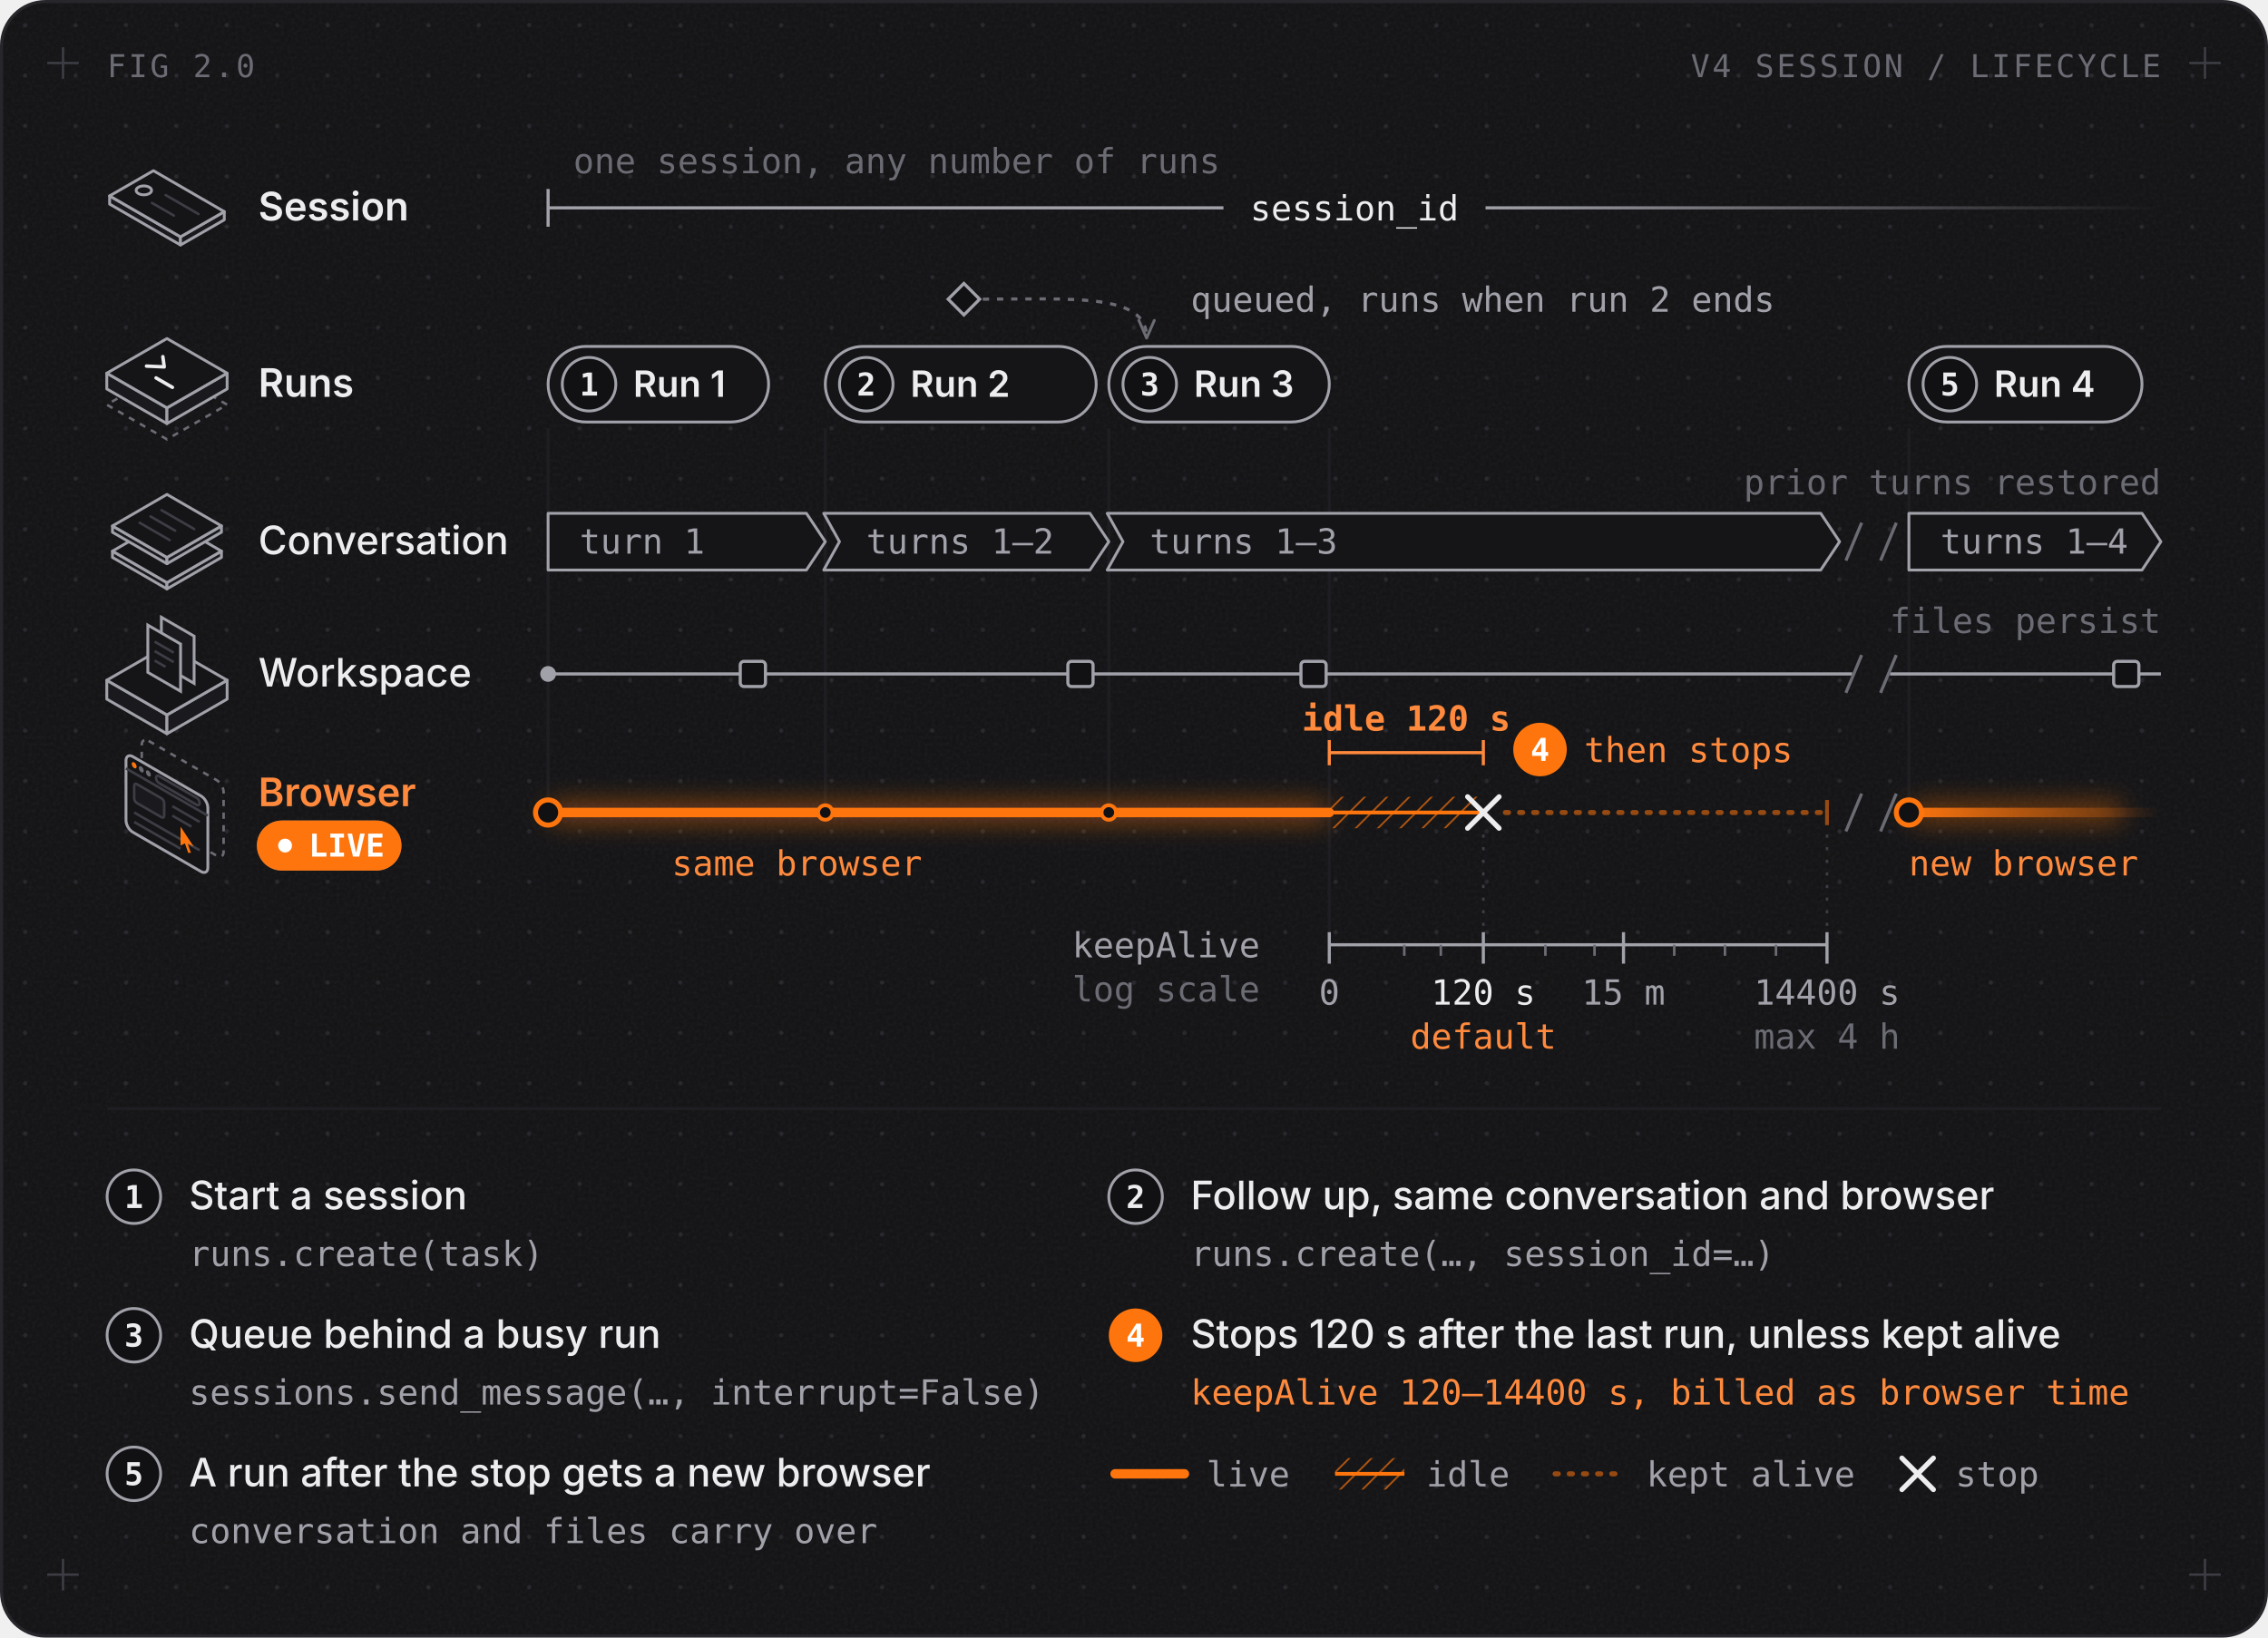
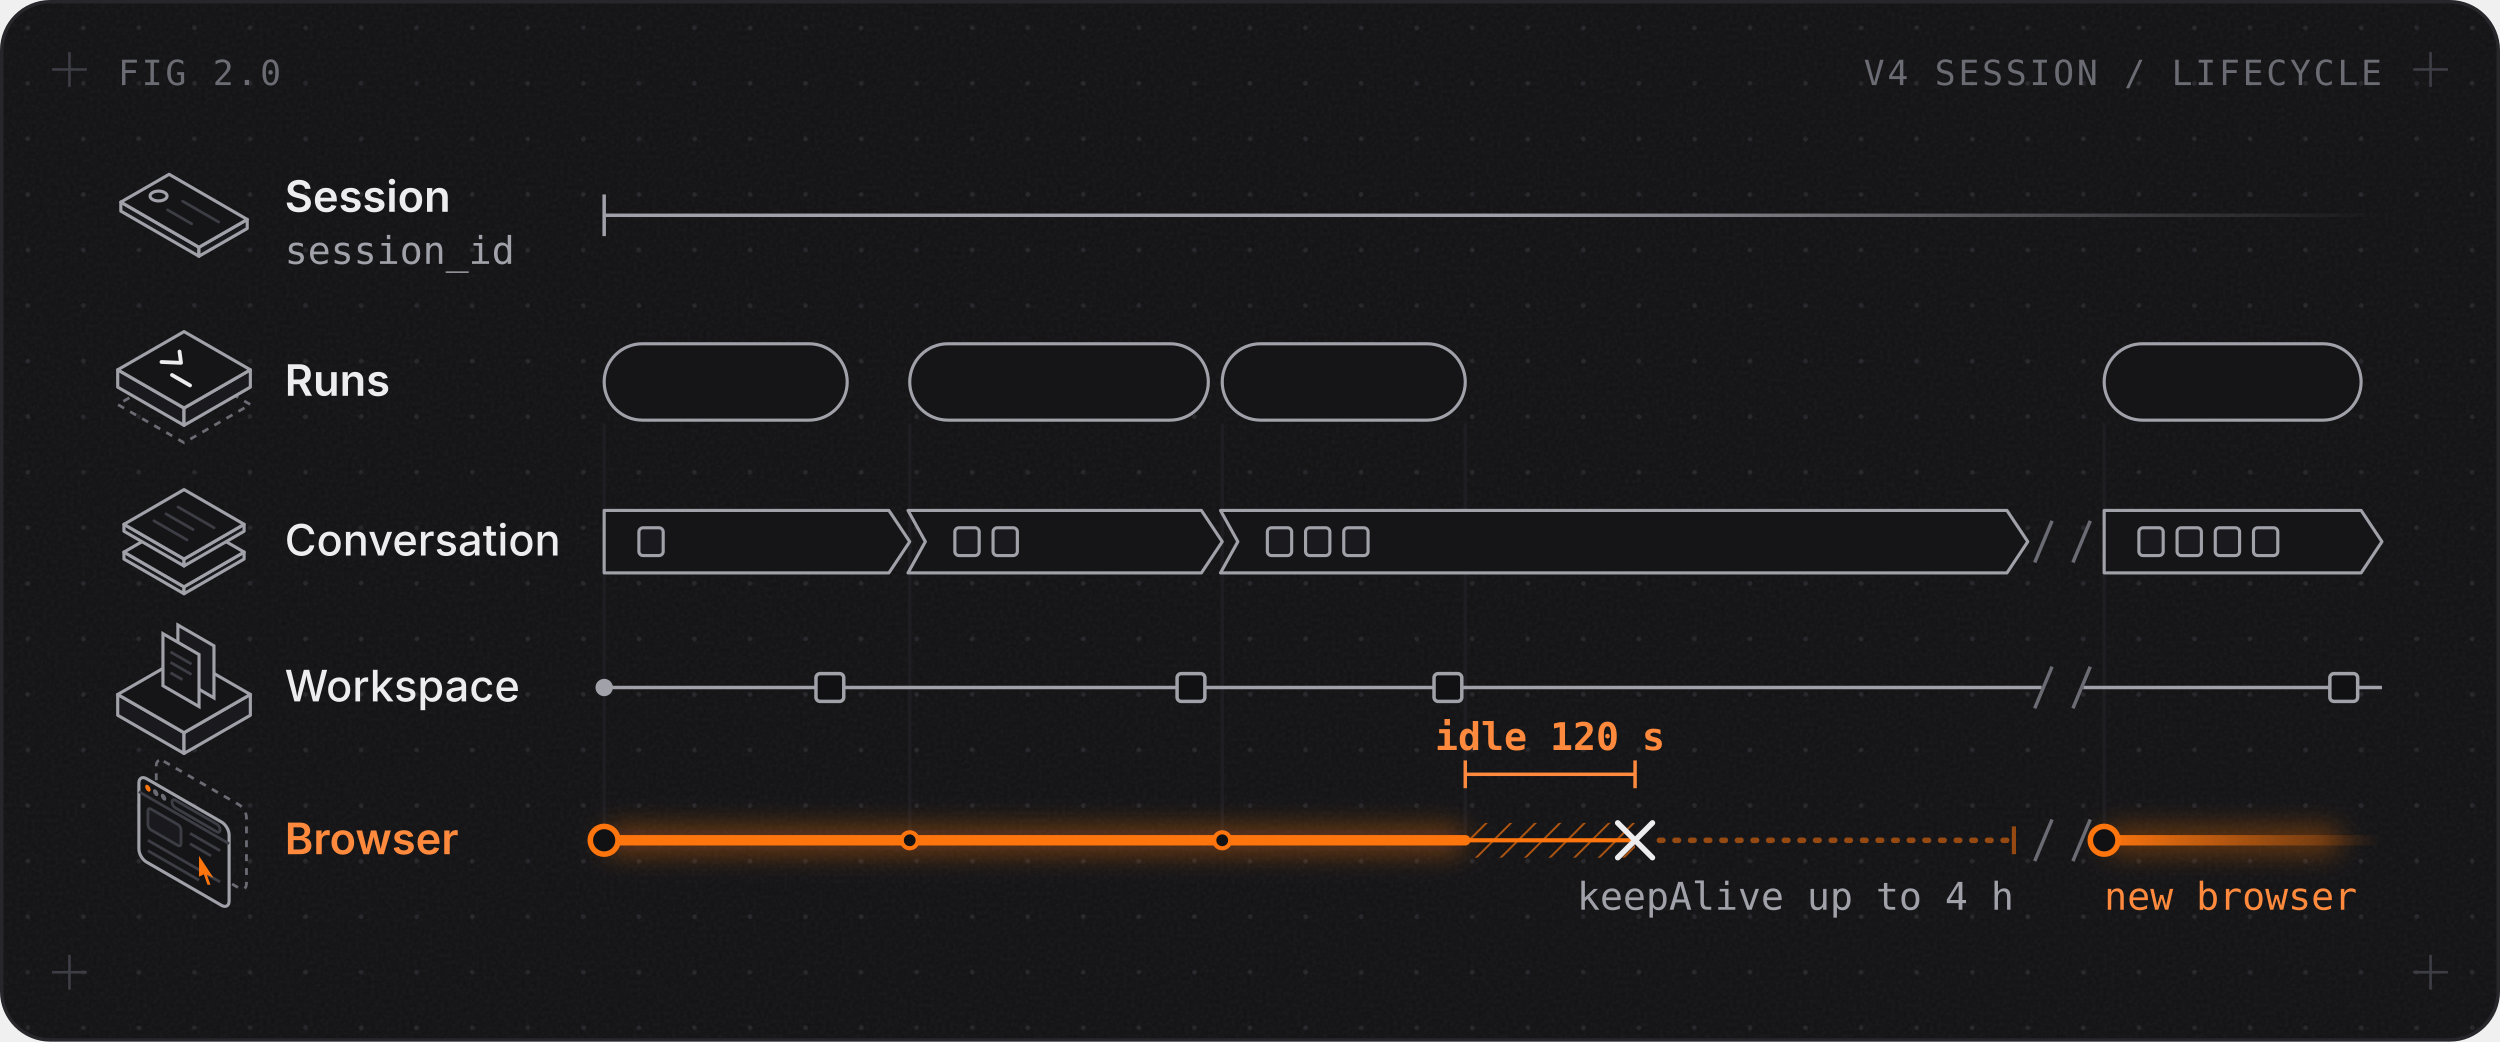
- <svg xmlns="http://www.w3.org/2000/svg" viewBox="0 0 720 520" width="720" height="520" role="img" aria-labelledby="t d" fill="none">
-   <style>.s{font-family:Geist, Inter, -apple-system, BlinkMacSystemFont, 'Segoe UI', Helvetica, Arial, sans-serif}.m{font-family:'Geist Mono', ui-monospace, SFMono-Regular, Menlo, monospace}text{font-kerning:normal}@keyframes cur{0%,100%{transform:translate(0,0)}35%{transform:translate(-6px,-4px)}70%{transform:translate(-11px,1px)}}@media (prefers-reduced-motion:no-preference){.cur{animation:cur 6s ease-in-out infinite}}@keyframes lv{0%,46.39%{fill-opacity:1;stroke-opacity:1}46.79%,67.10%{fill-opacity:0;stroke-opacity:0}67.50%,100%{fill-opacity:1;stroke-opacity:1}}@keyframes lvd{0%,100%{transform:scale(1)}50%{transform:scale(.45)}}.lvd{transform-box:fill-box;transform-origin:center}@media (prefers-reduced-motion:no-preference){.lv{animation:lv 12s linear infinite}.lvd{animation:lvd 1.6s ease-in-out infinite}}@keyframes r1{0%,0.00%{fill-opacity:0;stroke-opacity:0}0.40%,10.64%{fill-opacity:1;stroke-opacity:1}10.94%,100%{fill-opacity:0;stroke-opacity:0}}@media (prefers-reduced-motion:no-preference){.r1{animation:r1 12s linear infinite}}@keyframes r2{0%,13.45%{fill-opacity:0;stroke-opacity:0}13.75%,26.89%{fill-opacity:1;stroke-opacity:1}27.19%,100%{fill-opacity:0;stroke-opacity:0}}@media (prefers-reduced-motion:no-preference){.r2{animation:r2 12s linear infinite}}@keyframes r3{0%,27.51%{fill-opacity:0;stroke-opacity:0}27.81%,38.45%{fill-opacity:1;stroke-opacity:1}38.75%,100%{fill-opacity:0;stroke-opacity:0}}@media (prefers-reduced-motion:no-preference){.r3{animation:r3 12s linear infinite}}@keyframes r5{0%,67.20%{fill-opacity:0;stroke-opacity:0}67.50%,78.76%{fill-opacity:1;stroke-opacity:1}79.06%,100%{fill-opacity:0;stroke-opacity:0}}@media (prefers-reduced-motion:no-preference){.r5{animation:r5 12s linear infinite}}@keyframes w1{0%,9.70%{fill-opacity:0;stroke-opacity:0}10.00%,80.00%{fill-opacity:1;stroke-opacity:1}86.00%,100%{fill-opacity:0;stroke-opacity:0}}@media (prefers-reduced-motion:no-preference){.w1{animation:w1 12s linear infinite}}@keyframes w2{0%,25.95%{fill-opacity:0;stroke-opacity:0}26.25%,80.00%{fill-opacity:1;stroke-opacity:1}86.00%,100%{fill-opacity:0;stroke-opacity:0}}@media (prefers-reduced-motion:no-preference){.w2{animation:w2 12s linear infinite}}@keyframes w3{0%,37.51%{fill-opacity:0;stroke-opacity:0}37.81%,80.00%{fill-opacity:1;stroke-opacity:1}86.00%,100%{fill-opacity:0;stroke-opacity:0}}@media (prefers-reduced-motion:no-preference){.w3{animation:w3 12s linear infinite}}@keyframes w5{0%,77.83%{fill-opacity:0;stroke-opacity:0}78.12%,80.00%{fill-opacity:1;stroke-opacity:1}86.00%,100%{fill-opacity:0;stroke-opacity:0}}@media (prefers-reduced-motion:no-preference){.w5{animation:w5 12s linear infinite}}@keyframes idl{0%,38.45%{fill-opacity:0;stroke-opacity:0}38.75%,46.09%{fill-opacity:.22;stroke-opacity:1}46.39%,100%{fill-opacity:0;stroke-opacity:0}}@media (prefers-reduced-motion:no-preference){.idl{animation:idl 12s linear infinite}}@keyframes ph{0%{transform:translateX(0)}80%,100%{transform:translateX(512px)}}@keyframes phl{0%,1%{stroke-opacity:0}4%,80%{stroke-opacity:1}86%,100%{stroke-opacity:0}}@keyframes phd{0%,46.39%{fill-opacity:1;stroke-opacity:1}46.79%,67.10%{fill-opacity:0;stroke-opacity:0}67.50%,80%{fill-opacity:1;stroke-opacity:1}86%,100%{fill-opacity:0;stroke-opacity:0}}@media (prefers-reduced-motion:no-preference){.ph{animation:ph 12s linear infinite}.phl{animation:phl 12s linear infinite}.phd{animation:phd 12s linear infinite}}</style>
+ <svg xmlns="http://www.w3.org/2000/svg" viewBox="0 0 720 300" width="720" height="300" role="img" aria-labelledby="t d" fill="none">
+   <style>.s{font-family:Geist, Inter, -apple-system, BlinkMacSystemFont, 'Segoe UI', Helvetica, Arial, sans-serif}.m{font-family:'Geist Mono', ui-monospace, SFMono-Regular, Menlo, monospace}text{font-kerning:normal}@keyframes cur{0%,100%{transform:translate(0,0)}35%{transform:translate(-6px,-4px)}70%{transform:translate(-11px,1px)}}@media (prefers-reduced-motion:no-preference){.cur{animation:cur 6s ease-in-out infinite}}@keyframes r1{0%,0.00%{fill-opacity:0;stroke-opacity:0}0.40%,10.64%{fill-opacity:1;stroke-opacity:1}10.94%,100%{fill-opacity:0;stroke-opacity:0}}@media (prefers-reduced-motion:no-preference){.r1{animation:r1 12s linear infinite}}@keyframes r2{0%,13.45%{fill-opacity:0;stroke-opacity:0}13.75%,26.89%{fill-opacity:1;stroke-opacity:1}27.19%,100%{fill-opacity:0;stroke-opacity:0}}@media (prefers-reduced-motion:no-preference){.r2{animation:r2 12s linear infinite}}@keyframes r3{0%,27.51%{fill-opacity:0;stroke-opacity:0}27.81%,38.45%{fill-opacity:1;stroke-opacity:1}38.75%,100%{fill-opacity:0;stroke-opacity:0}}@media (prefers-reduced-motion:no-preference){.r3{animation:r3 12s linear infinite}}@keyframes r5{0%,67.20%{fill-opacity:0;stroke-opacity:0}67.50%,78.76%{fill-opacity:1;stroke-opacity:1}79.06%,100%{fill-opacity:0;stroke-opacity:0}}@media (prefers-reduced-motion:no-preference){.r5{animation:r5 12s linear infinite}}@keyframes w1{0%,9.70%{fill-opacity:0;stroke-opacity:0}10.00%,80.00%{fill-opacity:1;stroke-opacity:1}86.00%,100%{fill-opacity:0;stroke-opacity:0}}@media (prefers-reduced-motion:no-preference){.w1{animation:w1 12s linear infinite}}@keyframes w2{0%,25.95%{fill-opacity:0;stroke-opacity:0}26.25%,80.00%{fill-opacity:1;stroke-opacity:1}86.00%,100%{fill-opacity:0;stroke-opacity:0}}@media (prefers-reduced-motion:no-preference){.w2{animation:w2 12s linear infinite}}@keyframes w3{0%,37.51%{fill-opacity:0;stroke-opacity:0}37.81%,80.00%{fill-opacity:1;stroke-opacity:1}86.00%,100%{fill-opacity:0;stroke-opacity:0}}@media (prefers-reduced-motion:no-preference){.w3{animation:w3 12s linear infinite}}@keyframes w5{0%,77.83%{fill-opacity:0;stroke-opacity:0}78.12%,80.00%{fill-opacity:1;stroke-opacity:1}86.00%,100%{fill-opacity:0;stroke-opacity:0}}@media (prefers-reduced-motion:no-preference){.w5{animation:w5 12s linear infinite}}@keyframes idl{0%,38.45%{fill-opacity:0;stroke-opacity:0}38.75%,46.09%{fill-opacity:.22;stroke-opacity:1}46.39%,100%{fill-opacity:0;stroke-opacity:0}}@media (prefers-reduced-motion:no-preference){.idl{animation:idl 12s linear infinite}}@keyframes ph{0%{transform:translateX(0)}80%,100%{transform:translateX(512px)}}@keyframes phl{0%,1%{stroke-opacity:0}4%,80%{stroke-opacity:1}86%,100%{stroke-opacity:0}}@keyframes phd{0%,46.39%{fill-opacity:1;stroke-opacity:1}46.79%,67.10%{fill-opacity:0;stroke-opacity:0}67.50%,80%{fill-opacity:1;stroke-opacity:1}86%,100%{fill-opacity:0;stroke-opacity:0}}@media (prefers-reduced-motion:no-preference){.ph{animation:ph 12s linear infinite}.phl{animation:phl 12s linear infinite}.phd{animation:phd 12s linear infinite}}</style>
  <defs>
    <pattern id="dots" width="16" height="16" patternUnits="userSpaceOnUse">
      <circle cx="8" cy="8" r="0.7" fill="#232328" />
    </pattern>
    <filter id="grain" x="0" y="0" width="100%" height="100%">
      <feTurbulence type="fractalNoise" baseFrequency="0.9" numOctaves="2" seed="7" stitchTiles="stitch" />
      <feColorMatrix values="0 0 0 0 0.5  0 0 0 0 0.5  0 0 0 0 0.5  0 0 0 0.07 0" />
    </filter>
    <clipPath id="card">
-       <rect x="0.5" y="0.5" width="719" height="519" rx="14" />
+       <rect x="0.5" y="0.5" width="719" height="299" rx="14" />
    </clipPath>
    <marker id="ah3" viewBox="0 0 10 10" refX="8.5" refY="5" markerWidth="7" markerHeight="7" orient="auto">
      <path d="M1 1.5 L9 5 L1 8.5" stroke="#6B6B74" stroke-width="1.3" fill="none" stroke-linecap="round" stroke-linejoin="round" />
    </marker>
    <pattern id="hatch" width="5" height="5" patternUnits="userSpaceOnUse" patternTransform="rotate(45)">
      <line x1="0" y1="0" x2="0" y2="5" stroke="#FE750E" stroke-width="1.2" stroke-opacity=".6" />
    </pattern>
    <linearGradient id="fade" x1="0" x2="1">
      <stop offset="0" stop-color="#FE750E" />
      <stop offset="1" stop-color="#FE750E" stop-opacity="0" />
    </linearGradient>
    <linearGradient id="fadeI" x1="0" x2="1">
      <stop offset="0" stop-color="#A1A1AA" />
      <stop offset="1" stop-color="#A1A1AA" stop-opacity="0" />
    </linearGradient>
-     <filter id="glow" filterUnits="userSpaceOnUse" x="0" y="0" width="720" height="520">
+     <filter id="glow" filterUnits="userSpaceOnUse" x="0" y="0" width="720" height="300">
      <feGaussianBlur stdDeviation="4" />
    </filter>
  </defs>
-   <rect x="0.5" y="0.5" width="719" height="519" rx="14" fill="#111113" />
+   <rect x="0.5" y="0.5" width="719" height="299" rx="14" fill="#111113" />
  <g clip-path="url(#card)">
-     <rect width="720" height="520" fill="url(#dots)" />
-     <rect width="720" height="520" filter="url(#grain)" />
+     <rect width="720" height="300" fill="url(#dots)" />
+     <rect width="720" height="300" filter="url(#grain)" />
  </g>
-   <rect x="0.5" y="0.5" width="719" height="519" rx="14" fill="none" stroke="#26262B" />
+   <rect x="0.5" y="0.5" width="719" height="299" rx="14" fill="none" stroke="#26262B" />
  <path d="M15 20h10M20 15v10" stroke="#3D3D45" stroke-width="0.75" />
  <path d="M695 20h10M700 15v10" stroke="#3D3D45" stroke-width="0.75" />
-   <path d="M15 500h10M20 495v10" stroke="#3D3D45" stroke-width="0.75" />
-   <path d="M695 500h10M700 495v10" stroke="#3D3D45" stroke-width="0.75" />
+   <path d="M15 280h10M20 275v10" stroke="#3D3D45" stroke-width="0.75" />
+   <path d="M695 280h10M700 275v10" stroke="#3D3D45" stroke-width="0.75" />
  <text x="34.0" y="24.5" font-size="10" fill="#6B6B74" letter-spacing="0.08em" class="m">FIG 2.0</text>
  <text x="686.0" y="24.5" font-size="10" fill="#6B6B74" text-anchor="end" letter-spacing="0.08em" class="m">V4 SESSION / LIFECYCLE</text>
-   <polygon points="34.8,62.2 57.3,75.2 57.3,77.8 34.8,64.8" fill="#1A1A1E" stroke="#A1A1AA" stroke-width="0.9" stroke-linejoin="round" />
-   <polygon points="71.2,67.2 57.3,75.2 57.3,77.8 71.2,69.8" fill="#1A1A1E" stroke="#A1A1AA" stroke-width="0.9" stroke-linejoin="round" />
-   <polygon points="48.7,54.2 71.2,67.2 57.3,75.2 34.8,62.2" fill="#151518" stroke="#A1A1AA" stroke-width="0.9" stroke-linejoin="round" />
-   <g transform="matrix(0.866,0.5,-0.866,0.5,48.7,54.2)">
+   <polygon points="34.8,58.2 57.3,71.2 57.3,73.8 34.8,60.8" fill="#1A1A1E" stroke="#A1A1AA" stroke-width="0.9" stroke-linejoin="round" />
+   <polygon points="71.2,63.2 57.3,71.2 57.3,73.8 71.2,65.8" fill="#1A1A1E" stroke="#A1A1AA" stroke-width="0.9" stroke-linejoin="round" />
+   <polygon points="48.7,50.2 71.2,63.2 57.3,71.2 34.8,58.2" fill="#151518" stroke="#A1A1AA" stroke-width="0.9" stroke-linejoin="round" />
+   <g transform="matrix(0.866,0.5,-0.866,0.5,48.7,50.2)">
    <circle cx="4.5" cy="8" r="2" stroke="#A1A1AA" stroke-width="0.9" vector-effect="non-scaling-stroke" />
    <path d="M10 5.5h12M10 10.5h8" stroke="#3D3D45" stroke-width="0.8" stroke-linecap="round" vector-effect="non-scaling-stroke" />
  </g>
-   <text x="82.0" y="70.0" font-size="12.5" fill="#EDEDEF" font-weight="600" class="s">Session</text>
-   <polygon points="53.0,117.5 72.1,128.5 53.0,139.5 33.9,128.5" stroke="#6B6B74" stroke-width="0.8" stroke-dasharray="2 2" />
-   <polygon points="33.9,118.5 53.0,129.5 53.0,134.5 33.9,123.5" fill="#1A1A1E" stroke="#A1A1AA" stroke-width="0.9" stroke-linejoin="round" />
-   <polygon points="72.1,118.5 53.0,129.5 53.0,134.5 72.1,123.5" fill="#1A1A1E" stroke="#A1A1AA" stroke-width="0.9" stroke-linejoin="round" />
-   <polygon points="53.0,107.5 72.1,118.5 53.0,129.5 33.9,118.5" fill="#151518" stroke="#A1A1AA" stroke-width="0.9" stroke-linejoin="round" />
-   <g transform="matrix(0.866,0.5,-0.866,0.5,53.0,107.5)">
+   <text x="82.0" y="61.0" font-size="12.5" fill="#EDEDEF" font-weight="600" class="s">Session</text>
+   <text x="82.0" y="76.0" font-size="11" fill="#A1A1AA" class="m">session_id</text>
+   <polygon points="53.0,105.5 72.1,116.5 53.0,127.5 33.9,116.5" stroke="#6B6B74" stroke-width="0.8" stroke-dasharray="2 2" />
+   <polygon points="33.9,106.5 53.0,117.5 53.0,122.5 33.9,111.5" fill="#1A1A1E" stroke="#A1A1AA" stroke-width="0.9" stroke-linejoin="round" />
+   <polygon points="72.1,106.5 53.0,117.5 53.0,122.5 72.1,111.5" fill="#1A1A1E" stroke="#A1A1AA" stroke-width="0.9" stroke-linejoin="round" />
+   <polygon points="53.0,95.5 72.1,106.5 53.0,117.5 33.9,106.5" fill="#151518" stroke="#A1A1AA" stroke-width="0.9" stroke-linejoin="round" />
+   <g transform="matrix(0.866,0.5,-0.866,0.5,53.0,95.5)">
    <path d="M5 6.5l3.5 3l-3.5 3M10.5 14.5h6" stroke="#EDEDEF" stroke-width="1.1" stroke-linecap="round" stroke-linejoin="round" vector-effect="non-scaling-stroke" />
  </g>
-   <polygon points="35.7,175.0 53.0,185.0 53.0,187.0 35.7,177.0" fill="#1A1A1E" stroke="#A1A1AA" stroke-width="0.9" stroke-linejoin="round" />
-   <polygon points="70.3,175.0 53.0,185.0 53.0,187.0 70.3,177.0" fill="#1A1A1E" stroke="#A1A1AA" stroke-width="0.9" stroke-linejoin="round" />
-   <polygon points="53.0,165.0 70.3,175.0 53.0,185.0 35.7,175.0" fill="#151518" stroke="#A1A1AA" stroke-width="0.9" stroke-linejoin="round" />
-   <polygon points="35.7,167.0 53.0,177.0 53.0,179.0 35.7,169.0" fill="#1A1A1E" stroke="#A1A1AA" stroke-width="0.9" stroke-linejoin="round" />
-   <polygon points="70.3,167.0 53.0,177.0 53.0,179.0 70.3,169.0" fill="#1A1A1E" stroke="#A1A1AA" stroke-width="0.9" stroke-linejoin="round" />
-   <polygon points="53.0,157.0 70.3,167.0 53.0,177.0 35.7,167.0" fill="#151518" stroke="#A1A1AA" stroke-width="0.9" stroke-linejoin="round" />
-   <g transform="matrix(0.866,0.5,-0.866,0.5,53.0,157.0)">
+   <polygon points="35.7,159.0 53.0,169.0 53.0,171.0 35.7,161.0" fill="#1A1A1E" stroke="#A1A1AA" stroke-width="0.9" stroke-linejoin="round" />
+   <polygon points="70.3,159.0 53.0,169.0 53.0,171.0 70.3,161.0" fill="#1A1A1E" stroke="#A1A1AA" stroke-width="0.9" stroke-linejoin="round" />
+   <polygon points="53.0,149.0 70.3,159.0 53.0,169.0 35.7,159.0" fill="#151518" stroke="#A1A1AA" stroke-width="0.9" stroke-linejoin="round" />
+   <polygon points="35.7,151.0 53.0,161.0 53.0,163.0 35.7,153.0" fill="#1A1A1E" stroke="#A1A1AA" stroke-width="0.9" stroke-linejoin="round" />
+   <polygon points="70.3,151.0 53.0,161.0 53.0,163.0 70.3,153.0" fill="#1A1A1E" stroke="#A1A1AA" stroke-width="0.9" stroke-linejoin="round" />
+   <polygon points="53.0,141.0 70.3,151.0 53.0,161.0 35.7,151.0" fill="#151518" stroke="#A1A1AA" stroke-width="0.9" stroke-linejoin="round" />
+   <g transform="matrix(0.866,0.5,-0.866,0.5,53.0,141.0)">
    <path d="M4 6h12M4 10h9M4 14h11" stroke="#3D3D45" stroke-width="0.8" stroke-linecap="round" vector-effect="non-scaling-stroke" />
  </g>
-   <polygon points="33.9,216.0 53.0,227.0 53.0,233.0 33.9,222.0" fill="#1A1A1E" stroke="#A1A1AA" stroke-width="0.9" stroke-linejoin="round" />
-   <polygon points="72.1,216.0 53.0,227.0 53.0,233.0 72.1,222.0" fill="#1A1A1E" stroke="#A1A1AA" stroke-width="0.9" stroke-linejoin="round" />
-   <polygon points="53.0,205.0 72.1,216.0 53.0,227.0 33.9,216.0" fill="#151518" stroke="#A1A1AA" stroke-width="0.9" stroke-linejoin="round" />
-   <g transform="matrix(0.866,0.5,0,1,46.9,214.5)">
+   <polygon points="33.9,200.0 53.0,211.0 53.0,217.0 33.9,206.0" fill="#1A1A1E" stroke="#A1A1AA" stroke-width="0.9" stroke-linejoin="round" />
+   <polygon points="72.1,200.0 53.0,211.0 53.0,217.0 72.1,206.0" fill="#1A1A1E" stroke="#A1A1AA" stroke-width="0.9" stroke-linejoin="round" />
+   <polygon points="53.0,189.0 72.1,200.0 53.0,211.0 33.9,200.0" fill="#151518" stroke="#A1A1AA" stroke-width="0.9" stroke-linejoin="round" />
+   <g transform="matrix(0.866,0.5,0,1,46.9,198.5)">
    <rect x="5" y="-21" width="12" height="15" fill="#1A1A1E" stroke="#A1A1AA" stroke-width="0.9" vector-effect="non-scaling-stroke" />
  </g>
-   <g transform="matrix(0.866,0.5,0,1,42.6,217.0)">
+   <g transform="matrix(0.866,0.5,0,1,42.6,201.0)">
    <rect x="5" y="-21" width="12" height="15" fill="#151518" stroke="#A1A1AA" stroke-width="0.9" vector-effect="non-scaling-stroke" />
    <path d="M7.5 -17h7M7.5 -14h7M7.5 -11h4" stroke="#3D3D45" stroke-width="0.8" vector-effect="non-scaling-stroke" />
  </g>
-   <g transform="matrix(0.866,0.5,0,1,45.0,258.0)">
+   <g transform="matrix(0.866,0.5,0,1,45.0,242.0)">
    <rect x="0" y="-24" width="30" height="24" rx="2.5" stroke="#6B6B74" stroke-width="0.8" stroke-dasharray="2 2" vector-effect="non-scaling-stroke" />
  </g>
-   <g transform="matrix(0.866,0.5,0,1,40.0,263.0)">
+   <g transform="matrix(0.866,0.5,0,1,40.0,247.0)">
    <rect x="0" y="-24" width="30" height="24" rx="2.5" fill="#151518" stroke="#A1A1AA" stroke-width="0.9" vector-effect="non-scaling-stroke" />
    <path d="M0 -19H30" stroke="#3D3D45" stroke-width="0.8" vector-effect="non-scaling-stroke" />
    <circle cx="3" cy="-21.5" r="0.9" fill="#FE750E" />
    <circle cx="5.6" cy="-21.5" r="0.9" fill="#6B6B74" />
    <circle cx="8.2" cy="-21.5" r="0.9" fill="#6B6B74" />
    <rect x="11" y="-22.6" width="16" height="2.2" rx="1.1" stroke="#3D3D45" stroke-width="0.8" vector-effect="non-scaling-stroke" />
    <rect x="3" y="-16" width="11" height="6" rx="1" fill="#1A1A1E" stroke="#3D3D45" stroke-width="0.8" vector-effect="non-scaling-stroke" />
    <path d="M17 -15.5h10M17 -12.5h7M3 -6.5h24M3 -3.5h17" stroke="#3D3D45" stroke-width="0.8" vector-effect="non-scaling-stroke" />
    <g class="cur">
      <path d="M20 -10.5l0 6l1.6 -1.5l1.2 2.4l1 -.5l-1.2 -2.3l2.2 -.2z" fill="#FE750E" />
    </g>
  </g>
-   <text x="82.0" y="126.0" font-size="12.5" fill="#EDEDEF" font-weight="600" class="s">Runs</text>
-   <text x="82.0" y="176.0" font-size="12.5" fill="#EDEDEF" font-weight="500" class="s">Conversation</text>
-   <text x="82.0" y="218.0" font-size="12.5" fill="#EDEDEF" font-weight="500" class="s">Workspace</text>
-   <text x="82.0" y="256.0" font-size="12.5" fill="#FF8A3D" font-weight="600" class="s">Browser</text>
-   <rect x="82" y="261" width="45" height="15" rx="7.5" fill="#111113" stroke="#6B6B74" stroke-width="0.9" />
-   <text x="98.0" y="272.0" font-size="10" fill="#6B6B74" font-weight="600" class="m">LIVE</text>
-   <rect class="lv" x="82" y="261" width="45" height="15" rx="7.5" fill="#FE750E" stroke="#FE750E" stroke-width="0.9" />
-   <g class="lvd">
-     <circle class="lv" cx="90.5" cy="268.5" r="2.2" fill="#FFFFFF" />
+   <text x="82.0" y="114.0" font-size="12.5" fill="#EDEDEF" font-weight="600" class="s">Runs</text>
+   <text x="82.0" y="160.0" font-size="12.5" fill="#EDEDEF" font-weight="500" class="s">Conversation</text>
+   <text x="82.0" y="202.0" font-size="12.5" fill="#EDEDEF" font-weight="500" class="s">Workspace</text>
+   <text x="82.0" y="246.0" font-size="12.5" fill="#FF8A3D" font-weight="600" class="s">Browser</text>
+   <line x1="174" y1="122" x2="174" y2="242" stroke="#1E1E22" stroke-width="1" />
+   <line x1="262" y1="122" x2="262" y2="242" stroke="#1E1E22" stroke-width="1" />
+   <line x1="352" y1="122" x2="352" y2="242" stroke="#1E1E22" stroke-width="1" />
+   <line x1="606" y1="122" x2="606" y2="242" stroke="#1E1E22" stroke-width="1" />
+   <line x1="422" y1="122" x2="422" y2="242" stroke="#1E1E22" stroke-width="1" />
+   <g class="ph">
+     <line class="phl" x1="174" y1="94" x2="174" y2="252" stroke="#A1A1AA" stroke-width="0.9" stroke-dasharray="2 3" stroke-opacity="0" />
  </g>
-   <text x="98.0" y="272.0" font-size="10" fill="#FFFFFF" font-weight="600" class="m lv">LIVE</text>
-   <line x1="174" y1="136" x2="174" y2="258" stroke="#1E1E22" stroke-width="1" />
-   <line x1="262" y1="136" x2="262" y2="258" stroke="#1E1E22" stroke-width="1" />
-   <line x1="352" y1="136" x2="352" y2="258" stroke="#1E1E22" stroke-width="1" />
-   <line x1="422" y1="136" x2="422" y2="300" stroke="#1E1E22" stroke-width="1" />
-   <line x1="606" y1="136" x2="606" y2="258" stroke="#1E1E22" stroke-width="1" />
-   <line x1="470.9" y1="265" x2="470.9" y2="300" stroke="#3D3D45" stroke-width="0.8" stroke-dasharray="1 3" />
-   <line x1="580.0" y1="265" x2="580.0" y2="300" stroke="#3D3D45" stroke-width="0.8" stroke-dasharray="1 3" />
+   <path d="M174 56v12" stroke="#A1A1AA" stroke-width="1" />
+   <line x1="174" y1="62" x2="430" y2="62" stroke="#A1A1AA" stroke-width="1" />
+   <rect x="430" y="61.5" width="256" height="1" fill="url(#fadeI)" />
+   <rect x="174" y="99" width="70" height="22" rx="11" fill="#151518" stroke="#A1A1AA" stroke-width="0.9" />
+   <rect class="r1" x="174" y="99" width="70" height="22" rx="11" fill="#3A2214" stroke="#FE750E" stroke-width="1.2" fill-opacity="0" stroke-opacity="0" />
+   <rect x="262" y="99" width="86" height="22" rx="11" fill="#151518" stroke="#A1A1AA" stroke-width="0.9" />
+   <rect class="r2" x="262" y="99" width="86" height="22" rx="11" fill="#3A2214" stroke="#FE750E" stroke-width="1.2" fill-opacity="0" stroke-opacity="0" />
+   <rect x="352" y="99" width="70" height="22" rx="11" fill="#151518" stroke="#A1A1AA" stroke-width="0.9" />
+   <rect class="r3" x="352" y="99" width="70" height="22" rx="11" fill="#3A2214" stroke="#FE750E" stroke-width="1.2" fill-opacity="0" stroke-opacity="0" />
+   <rect x="606" y="99" width="74" height="22" rx="11" fill="#151518" stroke="#A1A1AA" stroke-width="0.9" />
+   <rect class="r5" x="606" y="99" width="74" height="22" rx="11" fill="#3A2214" stroke="#FE750E" stroke-width="1.2" fill-opacity="0" stroke-opacity="0" />
+   <path d="M174 147.0H256L262 156L256 165.0H174Z" fill="#151518" stroke="#A1A1AA" stroke-width="0.9" stroke-linejoin="round" />
+   <path class="r1" d="M174 147.0H256L262 156L256 165.0H174Z" fill="#3A2214" stroke="#FE750E" stroke-width="1.2" stroke-linejoin="round" fill-opacity="0" stroke-opacity="0" />
+   <rect x="184.0" y="152.0" width="7" height="8" rx="1.2" fill="#1A1A1E" stroke="#A1A1AA" stroke-width="0.9" />
+   <path d="M261.5 147.0H346L352 156L346 165.0H261.5L266.5 156Z" fill="#151518" stroke="#A1A1AA" stroke-width="0.9" stroke-linejoin="round" />
+   <path class="r2" d="M261.5 147.0H346L352 156L346 165.0H261.5L266.5 156Z" fill="#3A2214" stroke="#FE750E" stroke-width="1.2" stroke-linejoin="round" fill-opacity="0" stroke-opacity="0" />
+   <rect x="275.0" y="152.0" width="7" height="8" rx="1.2" fill="#1A1A1E" stroke="#A1A1AA" stroke-width="0.9" />
+   <rect x="286.0" y="152.0" width="7" height="8" rx="1.2" fill="#1A1A1E" stroke="#A1A1AA" stroke-width="0.9" />
+   <path d="M351.5 147.0H578L584 156L578 165.0H351.5L356.5 156Z" fill="#151518" stroke="#A1A1AA" stroke-width="0.9" stroke-linejoin="round" />
+   <path class="r3" d="M351.5 147.0H578L584 156L578 165.0H351.5L356.5 156Z" fill="#3A2214" stroke="#FE750E" stroke-width="1.2" stroke-linejoin="round" fill-opacity="0" stroke-opacity="0" />
+   <rect x="365.0" y="152.0" width="7" height="8" rx="1.2" fill="#1A1A1E" stroke="#A1A1AA" stroke-width="0.9" />
+   <rect x="376.0" y="152.0" width="7" height="8" rx="1.2" fill="#1A1A1E" stroke="#A1A1AA" stroke-width="0.9" />
+   <rect x="387.0" y="152.0" width="7" height="8" rx="1.2" fill="#1A1A1E" stroke="#A1A1AA" stroke-width="0.9" />
+   <path d="M606 147.0H680L686 156L680 165.0H606Z" fill="#151518" stroke="#A1A1AA" stroke-width="0.9" stroke-linejoin="round" />
+   <path class="r5" d="M606 147.0H680L686 156L680 165.0H606Z" fill="#3A2214" stroke="#FE750E" stroke-width="1.2" stroke-linejoin="round" fill-opacity="0" stroke-opacity="0" />
+   <rect x="616.0" y="152.0" width="7" height="8" rx="1.2" fill="#1A1A1E" stroke="#A1A1AA" stroke-width="0.9" />
+   <rect x="627.0" y="152.0" width="7" height="8" rx="1.2" fill="#1A1A1E" stroke="#A1A1AA" stroke-width="0.9" />
+   <rect x="638.0" y="152.0" width="7" height="8" rx="1.2" fill="#1A1A1E" stroke="#A1A1AA" stroke-width="0.9" />
+   <rect x="649.0" y="152.0" width="7" height="8" rx="1.2" fill="#1A1A1E" stroke="#A1A1AA" stroke-width="0.9" />
+   <line x1="174" y1="198" x2="588" y2="198" stroke="#A1A1AA" stroke-width="1" />
+   <line x1="600" y1="198" x2="686" y2="198" stroke="#A1A1AA" stroke-width="1" />
+   <circle cx="174" cy="198" r="2.5" fill="#A1A1AA" />
+   <rect x="235" y="194" width="8" height="8" rx="1.2" fill="#111113" stroke="#A1A1AA" stroke-width="1" />
+   <rect class="w1" x="235" y="194" width="8" height="8" rx="1.2" fill="#3A2214" stroke="#FE750E" stroke-width="1.2" fill-opacity="0" stroke-opacity="0" />
+   <rect x="339" y="194" width="8" height="8" rx="1.2" fill="#111113" stroke="#A1A1AA" stroke-width="1" />
+   <rect class="w2" x="339" y="194" width="8" height="8" rx="1.2" fill="#3A2214" stroke="#FE750E" stroke-width="1.2" fill-opacity="0" stroke-opacity="0" />
+   <rect x="413" y="194" width="8" height="8" rx="1.2" fill="#111113" stroke="#A1A1AA" stroke-width="1" />
+   <rect class="w3" x="413" y="194" width="8" height="8" rx="1.2" fill="#3A2214" stroke="#FE750E" stroke-width="1.2" fill-opacity="0" stroke-opacity="0" />
+   <rect x="671" y="194" width="8" height="8" rx="1.2" fill="#111113" stroke="#A1A1AA" stroke-width="1" />
+   <rect class="w5" x="671" y="194" width="8" height="8" rx="1.2" fill="#3A2214" stroke="#FE750E" stroke-width="1.2" fill-opacity="0" stroke-opacity="0" />
+   <rect x="174" y="239" width="248" height="6" rx="3" fill="#FE750E" fill-opacity="0.5" filter="url(#glow)" />
+   <line x1="174" y1="242" x2="422" y2="242" stroke="#FE750E" stroke-width="3" stroke-linecap="round" />
+   <circle cx="174" cy="242" r="4" fill="#111113" stroke="#FE750E" stroke-width="1.6" />
+   <circle cx="262" cy="242" r="2.3" fill="#111113" stroke="#FE750E" stroke-width="1.2" />
+   <circle cx="352" cy="242" r="2.3" fill="#111113" stroke="#FE750E" stroke-width="1.2" />
+   <rect x="422" y="237" width="48.9" height="10" fill="url(#hatch)" />
+   <rect class="idl" x="422" y="237" width="48.9" height="10" fill="#FE750E" fill-opacity="0" />
+   <line x1="422" y1="242" x2="470.9" y2="242" stroke="#FE750E" stroke-width="1.2" />
+   <line x1="477.9" y1="242" x2="580.0" y2="242" stroke="#FE750E" stroke-opacity=".55" stroke-width="1.6" stroke-dasharray="1 3.5" stroke-linecap="round" />
+   <path d="M580.0 238v8" stroke="#FE750E" stroke-opacity=".55" stroke-width="1.2" />
+   <text x="580.0" y="262.0" font-size="11" fill="#A1A1AA" text-anchor="end" class="m">keepAlive up to 4 h</text>
+   <path d="M465.9 237l10 10M475.9 237l-10 10" stroke="#EDEDEF" stroke-width="1.6" stroke-linecap="round" />
+   <path d="M422 219v8M470.9 219v8M422 223H470.9" stroke="#FF8A3D" stroke-width="1" />
+   <text x="446.4" y="216.0" font-size="11" fill="#FF8A3D" font-weight="600" text-anchor="middle" class="m">idle 120 s</text>
+   <rect x="606" y="239" width="68" height="6" rx="3" fill="#FE750E" fill-opacity="0.45" filter="url(#glow)" />
+   <rect x="606" y="240.5" width="80" height="3" rx="1.5" fill="url(#fade)" />
+   <circle cx="606" cy="242" r="4" fill="#111113" stroke="#FE750E" stroke-width="1.6" />
+   <text x="606.0" y="262.0" font-size="11" fill="#FF8A3D" class="m">new browser</text>
+   <path d="M586 162l5 -12M597 162l5 -12" stroke="#6B6B74" stroke-width="1" />
+   <path d="M586 204l5 -12M597 204l5 -12" stroke="#6B6B74" stroke-width="1" />
+   <path d="M586 248l5 -12M597 248l5 -12" stroke="#6B6B74" stroke-width="1" />
  <g class="ph">
-     <line class="phl" x1="174" y1="104" x2="174" y2="268" stroke="#A1A1AA" stroke-width="0.9" stroke-dasharray="2 3" stroke-opacity="0" />
+     <circle class="phd" cx="174" cy="242" r="4.5" fill="#FE750E" fill-opacity="0" stroke="#111113" stroke-width="1.5" stroke-opacity="0" />
  </g>
-   <path d="M174 60v12" stroke="#A1A1AA" stroke-width="1" />
-   <line x1="174" y1="66" x2="388.4" y2="66" stroke="#A1A1AA" stroke-width="1" />
-   <rect x="471.6" y="65.5" width="214.4" height="1" fill="url(#fadeI)" />
-   <text x="430.0" y="70.0" font-size="11" fill="#EDEDEF" font-weight="500" text-anchor="middle" class="m">session_id</text>
-   <text x="182.0" y="55.0" font-size="11" fill="#6B6B74" class="m">one session, any number of runs</text>
-   <rect x="174" y="110" width="70" height="24" rx="12" fill="#151518" stroke="#A1A1AA" stroke-width="0.9" />
-   <rect class="r1" x="174" y="110" width="70" height="24" rx="12" fill="#3A2214" stroke="#FE750E" stroke-width="1.2" fill-opacity="0" stroke-opacity="0" />
-   <circle cx="187" cy="122" r="8.5" fill="#111113" stroke="#A1A1AA" stroke-width="0.9" />
-   <text x="187.0" y="125.6" font-size="10" fill="#EDEDEF" font-weight="600" text-anchor="middle" class="m">1</text>
-   <text x="201.0" y="126.0" font-size="11.5" fill="#EDEDEF" font-weight="600" class="s">Run 1</text>
-   <rect x="262" y="110" width="86" height="24" rx="12" fill="#151518" stroke="#A1A1AA" stroke-width="0.9" />
-   <rect class="r2" x="262" y="110" width="86" height="24" rx="12" fill="#3A2214" stroke="#FE750E" stroke-width="1.2" fill-opacity="0" stroke-opacity="0" />
-   <circle cx="275" cy="122" r="8.5" fill="#111113" stroke="#A1A1AA" stroke-width="0.9" />
-   <text x="275.0" y="125.6" font-size="10" fill="#EDEDEF" font-weight="600" text-anchor="middle" class="m">2</text>
-   <text x="289.0" y="126.0" font-size="11.5" fill="#EDEDEF" font-weight="600" class="s">Run 2</text>
-   <rect x="352" y="110" width="70" height="24" rx="12" fill="#151518" stroke="#A1A1AA" stroke-width="0.9" />
-   <rect class="r3" x="352" y="110" width="70" height="24" rx="12" fill="#3A2214" stroke="#FE750E" stroke-width="1.2" fill-opacity="0" stroke-opacity="0" />
-   <circle cx="365" cy="122" r="8.5" fill="#111113" stroke="#A1A1AA" stroke-width="0.9" />
-   <text x="365.0" y="125.6" font-size="10" fill="#EDEDEF" font-weight="600" text-anchor="middle" class="m">3</text>
-   <text x="379.0" y="126.0" font-size="11.5" fill="#EDEDEF" font-weight="600" class="s">Run 3</text>
-   <rect x="606" y="110" width="74" height="24" rx="12" fill="#151518" stroke="#A1A1AA" stroke-width="0.9" />
-   <rect class="r5" x="606" y="110" width="74" height="24" rx="12" fill="#3A2214" stroke="#FE750E" stroke-width="1.2" fill-opacity="0" stroke-opacity="0" />
-   <circle cx="619" cy="122" r="8.5" fill="#111113" stroke="#A1A1AA" stroke-width="0.9" />
-   <text x="619.0" y="125.6" font-size="10" fill="#EDEDEF" font-weight="600" text-anchor="middle" class="m">5</text>
-   <text x="633.0" y="126.0" font-size="11.5" fill="#EDEDEF" font-weight="600" class="s">Run 4</text>
-   <path d="M306 90 l5 5 l-5 5 l-5 -5z" fill="#111113" stroke="#A1A1AA" stroke-width="1" />
-   <path d="M312 95 C340 95 364 93 364 107" stroke="#6B6B74" stroke-width="1" stroke-dasharray="2 2.5" marker-end="url(#ah3)" />
-   <text x="378.0" y="99.0" font-size="11" fill="#A1A1AA" class="m">queued, runs when run 2 ends</text>
-   <path d="M174 163.0H256L262 172L256 181.0H174Z" fill="#151518" stroke="#A1A1AA" stroke-width="0.9" stroke-linejoin="round" />
-   <path class="r1" d="M174 163.0H256L262 172L256 181.0H174Z" fill="#3A2214" stroke="#FE750E" stroke-width="1.2" stroke-linejoin="round" fill-opacity="0" stroke-opacity="0" />
-   <text x="184.0" y="175.8" font-size="11" fill="#A1A1AA" class="m">turn 1</text>
-   <path d="M261.5 163.0H346L352 172L346 181.0H261.5L266.5 172Z" fill="#151518" stroke="#A1A1AA" stroke-width="0.9" stroke-linejoin="round" />
-   <path class="r2" d="M261.5 163.0H346L352 172L346 181.0H261.5L266.5 172Z" fill="#3A2214" stroke="#FE750E" stroke-width="1.2" stroke-linejoin="round" fill-opacity="0" stroke-opacity="0" />
-   <text x="275.0" y="175.8" font-size="11" fill="#A1A1AA" class="m">turns 1–2</text>
-   <path d="M351.5 163.0H578L584 172L578 181.0H351.5L356.5 172Z" fill="#151518" stroke="#A1A1AA" stroke-width="0.9" stroke-linejoin="round" />
-   <path class="r3" d="M351.5 163.0H578L584 172L578 181.0H351.5L356.5 172Z" fill="#3A2214" stroke="#FE750E" stroke-width="1.2" stroke-linejoin="round" fill-opacity="0" stroke-opacity="0" />
-   <text x="365.0" y="175.8" font-size="11" fill="#A1A1AA" class="m">turns 1–3</text>
-   <path d="M606 163.0H680L686 172L680 181.0H606Z" fill="#151518" stroke="#A1A1AA" stroke-width="0.9" stroke-linejoin="round" />
-   <path class="r5" d="M606 163.0H680L686 172L680 181.0H606Z" fill="#3A2214" stroke="#FE750E" stroke-width="1.2" stroke-linejoin="round" fill-opacity="0" stroke-opacity="0" />
-   <text x="616.0" y="175.8" font-size="11" fill="#A1A1AA" class="m">turns 1–4</text>
-   <text x="686.0" y="157.0" font-size="11" fill="#6B6B74" text-anchor="end" class="m">prior turns restored</text>
-   <line x1="174" y1="214" x2="588" y2="214" stroke="#A1A1AA" stroke-width="1" />
-   <line x1="600" y1="214" x2="686" y2="214" stroke="#A1A1AA" stroke-width="1" />
-   <circle cx="174" cy="214" r="2.5" fill="#A1A1AA" />
-   <rect x="235" y="210" width="8" height="8" rx="1.2" fill="#111113" stroke="#A1A1AA" stroke-width="1" />
-   <rect class="w1" x="235" y="210" width="8" height="8" rx="1.2" fill="#3A2214" stroke="#FE750E" stroke-width="1.2" fill-opacity="0" stroke-opacity="0" />
-   <rect x="339" y="210" width="8" height="8" rx="1.2" fill="#111113" stroke="#A1A1AA" stroke-width="1" />
-   <rect class="w2" x="339" y="210" width="8" height="8" rx="1.2" fill="#3A2214" stroke="#FE750E" stroke-width="1.2" fill-opacity="0" stroke-opacity="0" />
-   <rect x="413" y="210" width="8" height="8" rx="1.2" fill="#111113" stroke="#A1A1AA" stroke-width="1" />
-   <rect class="w3" x="413" y="210" width="8" height="8" rx="1.2" fill="#3A2214" stroke="#FE750E" stroke-width="1.2" fill-opacity="0" stroke-opacity="0" />
-   <rect x="671" y="210" width="8" height="8" rx="1.2" fill="#111113" stroke="#A1A1AA" stroke-width="1" />
-   <rect class="w5" x="671" y="210" width="8" height="8" rx="1.2" fill="#3A2214" stroke="#FE750E" stroke-width="1.2" fill-opacity="0" stroke-opacity="0" />
-   <text x="686.0" y="201.0" font-size="11" fill="#6B6B74" text-anchor="end" class="m">files persist</text>
-   <rect x="174" y="255" width="248" height="6" rx="3" fill="#FE750E" fill-opacity="0.5" filter="url(#glow)" />
-   <line x1="174" y1="258" x2="422" y2="258" stroke="#FE750E" stroke-width="3" stroke-linecap="round" />
-   <circle cx="174" cy="258" r="4" fill="#111113" stroke="#FE750E" stroke-width="1.6" />
-   <circle cx="262" cy="258" r="2.3" fill="#111113" stroke="#FE750E" stroke-width="1.2" />
-   <circle cx="352" cy="258" r="2.3" fill="#111113" stroke="#FE750E" stroke-width="1.2" />
-   <rect x="422" y="253" width="48.9" height="10" fill="url(#hatch)" />
-   <rect class="idl" x="422" y="253" width="48.9" height="10" fill="#FE750E" fill-opacity="0" />
-   <line x1="422" y1="258" x2="470.9" y2="258" stroke="#FE750E" stroke-width="1.2" />
-   <line x1="477.9" y1="258" x2="580.0" y2="258" stroke="#FE750E" stroke-opacity=".55" stroke-width="1.6" stroke-dasharray="1 3.5" stroke-linecap="round" />
-   <path d="M580.0 254v8" stroke="#FE750E" stroke-opacity=".55" stroke-width="1.2" />
-   <path d="M465.9 253l10 10M475.9 253l-10 10" stroke="#EDEDEF" stroke-width="1.6" stroke-linecap="round" />
-   <path d="M422 235v8M470.9 235v8M422 239H470.9" stroke="#FF8A3D" stroke-width="1" />
-   <text x="446.4" y="232.0" font-size="11" fill="#FF8A3D" font-weight="600" text-anchor="middle" class="m">idle 120 s</text>
-   <circle cx="488.897" cy="238" r="8.5" fill="#FE750E" />
-   <text x="488.9" y="241.6" font-size="10" fill="#FFFFFF" font-weight="600" text-anchor="middle" class="m">4</text>
-   <text x="502.9" y="242.0" font-size="11" fill="#FF8A3D" class="m">then stops</text>
-   <text x="253.0" y="278.0" font-size="11" fill="#FF8A3D" text-anchor="middle" class="m">same browser</text>
-   <rect x="606" y="255" width="68" height="6" rx="3" fill="#FE750E" fill-opacity="0.45" filter="url(#glow)" />
-   <rect x="606" y="256.5" width="80" height="3" rx="1.5" fill="url(#fade)" />
-   <circle cx="606" cy="258" r="4" fill="#111113" stroke="#FE750E" stroke-width="1.6" />
-   <text x="606.0" y="278.0" font-size="11" fill="#FF8A3D" class="m">new browser</text>
-   <path d="M586 178l5 -12M597 178l5 -12" stroke="#6B6B74" stroke-width="1" />
-   <path d="M586 220l5 -12M597 220l5 -12" stroke="#6B6B74" stroke-width="1" />
-   <path d="M586 264l5 -12M597 264l5 -12" stroke="#6B6B74" stroke-width="1" />
-   <line x1="422" y1="300" x2="580.0" y2="300" stroke="#A1A1AA" stroke-width="1" />
-   <path d="M445.8 300v3.5" stroke="#6B6B74" stroke-width="0.8" />
-   <path d="M457.4 300v3.5" stroke="#6B6B74" stroke-width="0.8" />
-   <path d="M490.6 300v3.5" stroke="#6B6B74" stroke-width="0.8" />
-   <path d="M506.2 300v3.5" stroke="#6B6B74" stroke-width="0.8" />
-   <path d="M531.5 300v3.5" stroke="#6B6B74" stroke-width="0.8" />
-   <path d="M547.6 300v3.5" stroke="#6B6B74" stroke-width="0.8" />
-   <path d="M563.8 300v3.5" stroke="#6B6B74" stroke-width="0.8" />
-   <path d="M422.0 296v10" stroke="#A1A1AA" stroke-width="1" />
-   <text x="422.0" y="319.0" font-size="11" fill="#A1A1AA" text-anchor="middle" class="m">0</text>
-   <path d="M470.9 296v10" stroke="#A1A1AA" stroke-width="1" />
-   <text x="470.9" y="319.0" font-size="11" fill="#EDEDEF" font-weight="500" text-anchor="middle" class="m">120 s</text>
-   <text x="470.9" y="333.0" font-size="11" fill="#FF8A3D" text-anchor="middle" class="m">default</text>
-   <path d="M515.4 296v10" stroke="#A1A1AA" stroke-width="1" />
-   <text x="515.4" y="319.0" font-size="11" fill="#A1A1AA" text-anchor="middle" class="m">15 m</text>
-   <path d="M580.0 296v10" stroke="#A1A1AA" stroke-width="1" />
-   <text x="580.0" y="319.0" font-size="11" fill="#A1A1AA" text-anchor="middle" class="m">14400 s</text>
-   <text x="580.0" y="333.0" font-size="11" fill="#6B6B74" text-anchor="middle" class="m">max 4 h</text>
-   <text x="400.0" y="304.0" font-size="11" fill="#A1A1AA" font-weight="500" text-anchor="end" class="m">keepAlive</text>
-   <text x="400.0" y="318.0" font-size="11" fill="#6B6B74" text-anchor="end" class="m">log scale</text>
-   <g class="ph">
-     <circle class="phd" cx="174" cy="258" r="4.5" fill="#FE750E" fill-opacity="0" stroke="#111113" stroke-width="1.5" stroke-opacity="0" />
-   </g>
-   <line x1="34" y1="352" x2="686" y2="352" stroke="#1E1E22" stroke-width="1" />
-   <circle cx="42.5" cy="380" r="8.5" fill="#111113" stroke="#A1A1AA" stroke-width="0.9" />
-   <text x="42.5" y="383.6" font-size="10" fill="#EDEDEF" font-weight="600" text-anchor="middle" class="m">1</text>
-   <text x="60.0" y="384.0" font-size="12.5" fill="#EDEDEF" font-weight="500" class="s">Start a session</text>
-   <text x="60.0" y="402.0" font-size="11" fill="#A1A1AA" class="m">runs.create(task)</text>
-   <circle cx="360.5" cy="380" r="8.5" fill="#111113" stroke="#A1A1AA" stroke-width="0.9" />
-   <text x="360.5" y="383.6" font-size="10" fill="#EDEDEF" font-weight="600" text-anchor="middle" class="m">2</text>
-   <text x="378.0" y="384.0" font-size="12.5" fill="#EDEDEF" font-weight="500" class="s">Follow up, same conversation and browser</text>
-   <text x="378.0" y="402.0" font-size="11" fill="#A1A1AA" class="m">runs.create(…, session_id=…)</text>
-   <circle cx="42.5" cy="424" r="8.5" fill="#111113" stroke="#A1A1AA" stroke-width="0.9" />
-   <text x="42.5" y="427.6" font-size="10" fill="#EDEDEF" font-weight="600" text-anchor="middle" class="m">3</text>
-   <text x="60.0" y="428.0" font-size="12.5" fill="#EDEDEF" font-weight="500" class="s">Queue behind a busy run</text>
-   <text x="60.0" y="446.0" font-size="11" fill="#A1A1AA" class="m">sessions.send_message(…, interrupt=False)</text>
-   <circle cx="360.5" cy="424" r="8.5" fill="#FE750E" />
-   <text x="360.5" y="427.6" font-size="10" fill="#FFFFFF" font-weight="600" text-anchor="middle" class="m">4</text>
-   <text x="378.0" y="428.0" font-size="12.5" fill="#EDEDEF" font-weight="500" class="s">Stops 120 s after the last run, unless kept alive</text>
-   <text x="378.0" y="446.0" font-size="11" fill="#FF8A3D" class="m">keepAlive 120–14400 s, billed as browser time</text>
-   <circle cx="42.5" cy="468" r="8.5" fill="#111113" stroke="#A1A1AA" stroke-width="0.9" />
-   <text x="42.5" y="471.6" font-size="10" fill="#EDEDEF" font-weight="600" text-anchor="middle" class="m">5</text>
-   <text x="60.0" y="472.0" font-size="12.5" fill="#EDEDEF" font-weight="500" class="s">A run after the stop gets a new browser</text>
-   <text x="60.0" y="490.0" font-size="11" fill="#A1A1AA" class="m">conversation and files carry over</text>
-   <line x1="354" y1="468" x2="376" y2="468" stroke="#FE750E" stroke-width="3" stroke-linecap="round" />
-   <text x="383.0" y="472.0" font-size="11" fill="#A1A1AA" class="m">live</text>
-   <rect x="423.84" y="463" width="22" height="10" fill="url(#hatch)" />
-   <line x1="423.84" y1="468" x2="445.84" y2="468" stroke="#FE750E" stroke-width="1.2" />
-   <text x="452.8" y="472.0" font-size="11" fill="#A1A1AA" class="m">idle</text>
-   <line x1="493.68" y1="468" x2="515.68" y2="468" stroke="#FE750E" stroke-opacity=".55" stroke-width="1.6" stroke-dasharray="1 3.5" stroke-linecap="round" />
-   <text x="522.7" y="472.0" font-size="11" fill="#A1A1AA" class="m">kept alive</text>
-   <path d="M603.78 463l10 10M613.78 463l-10 10" stroke="#EDEDEF" stroke-width="1.6" stroke-linecap="round" />
-   <text x="620.8" y="472.0" font-size="11" fill="#A1A1AA" class="m">stop</text>
</svg>
